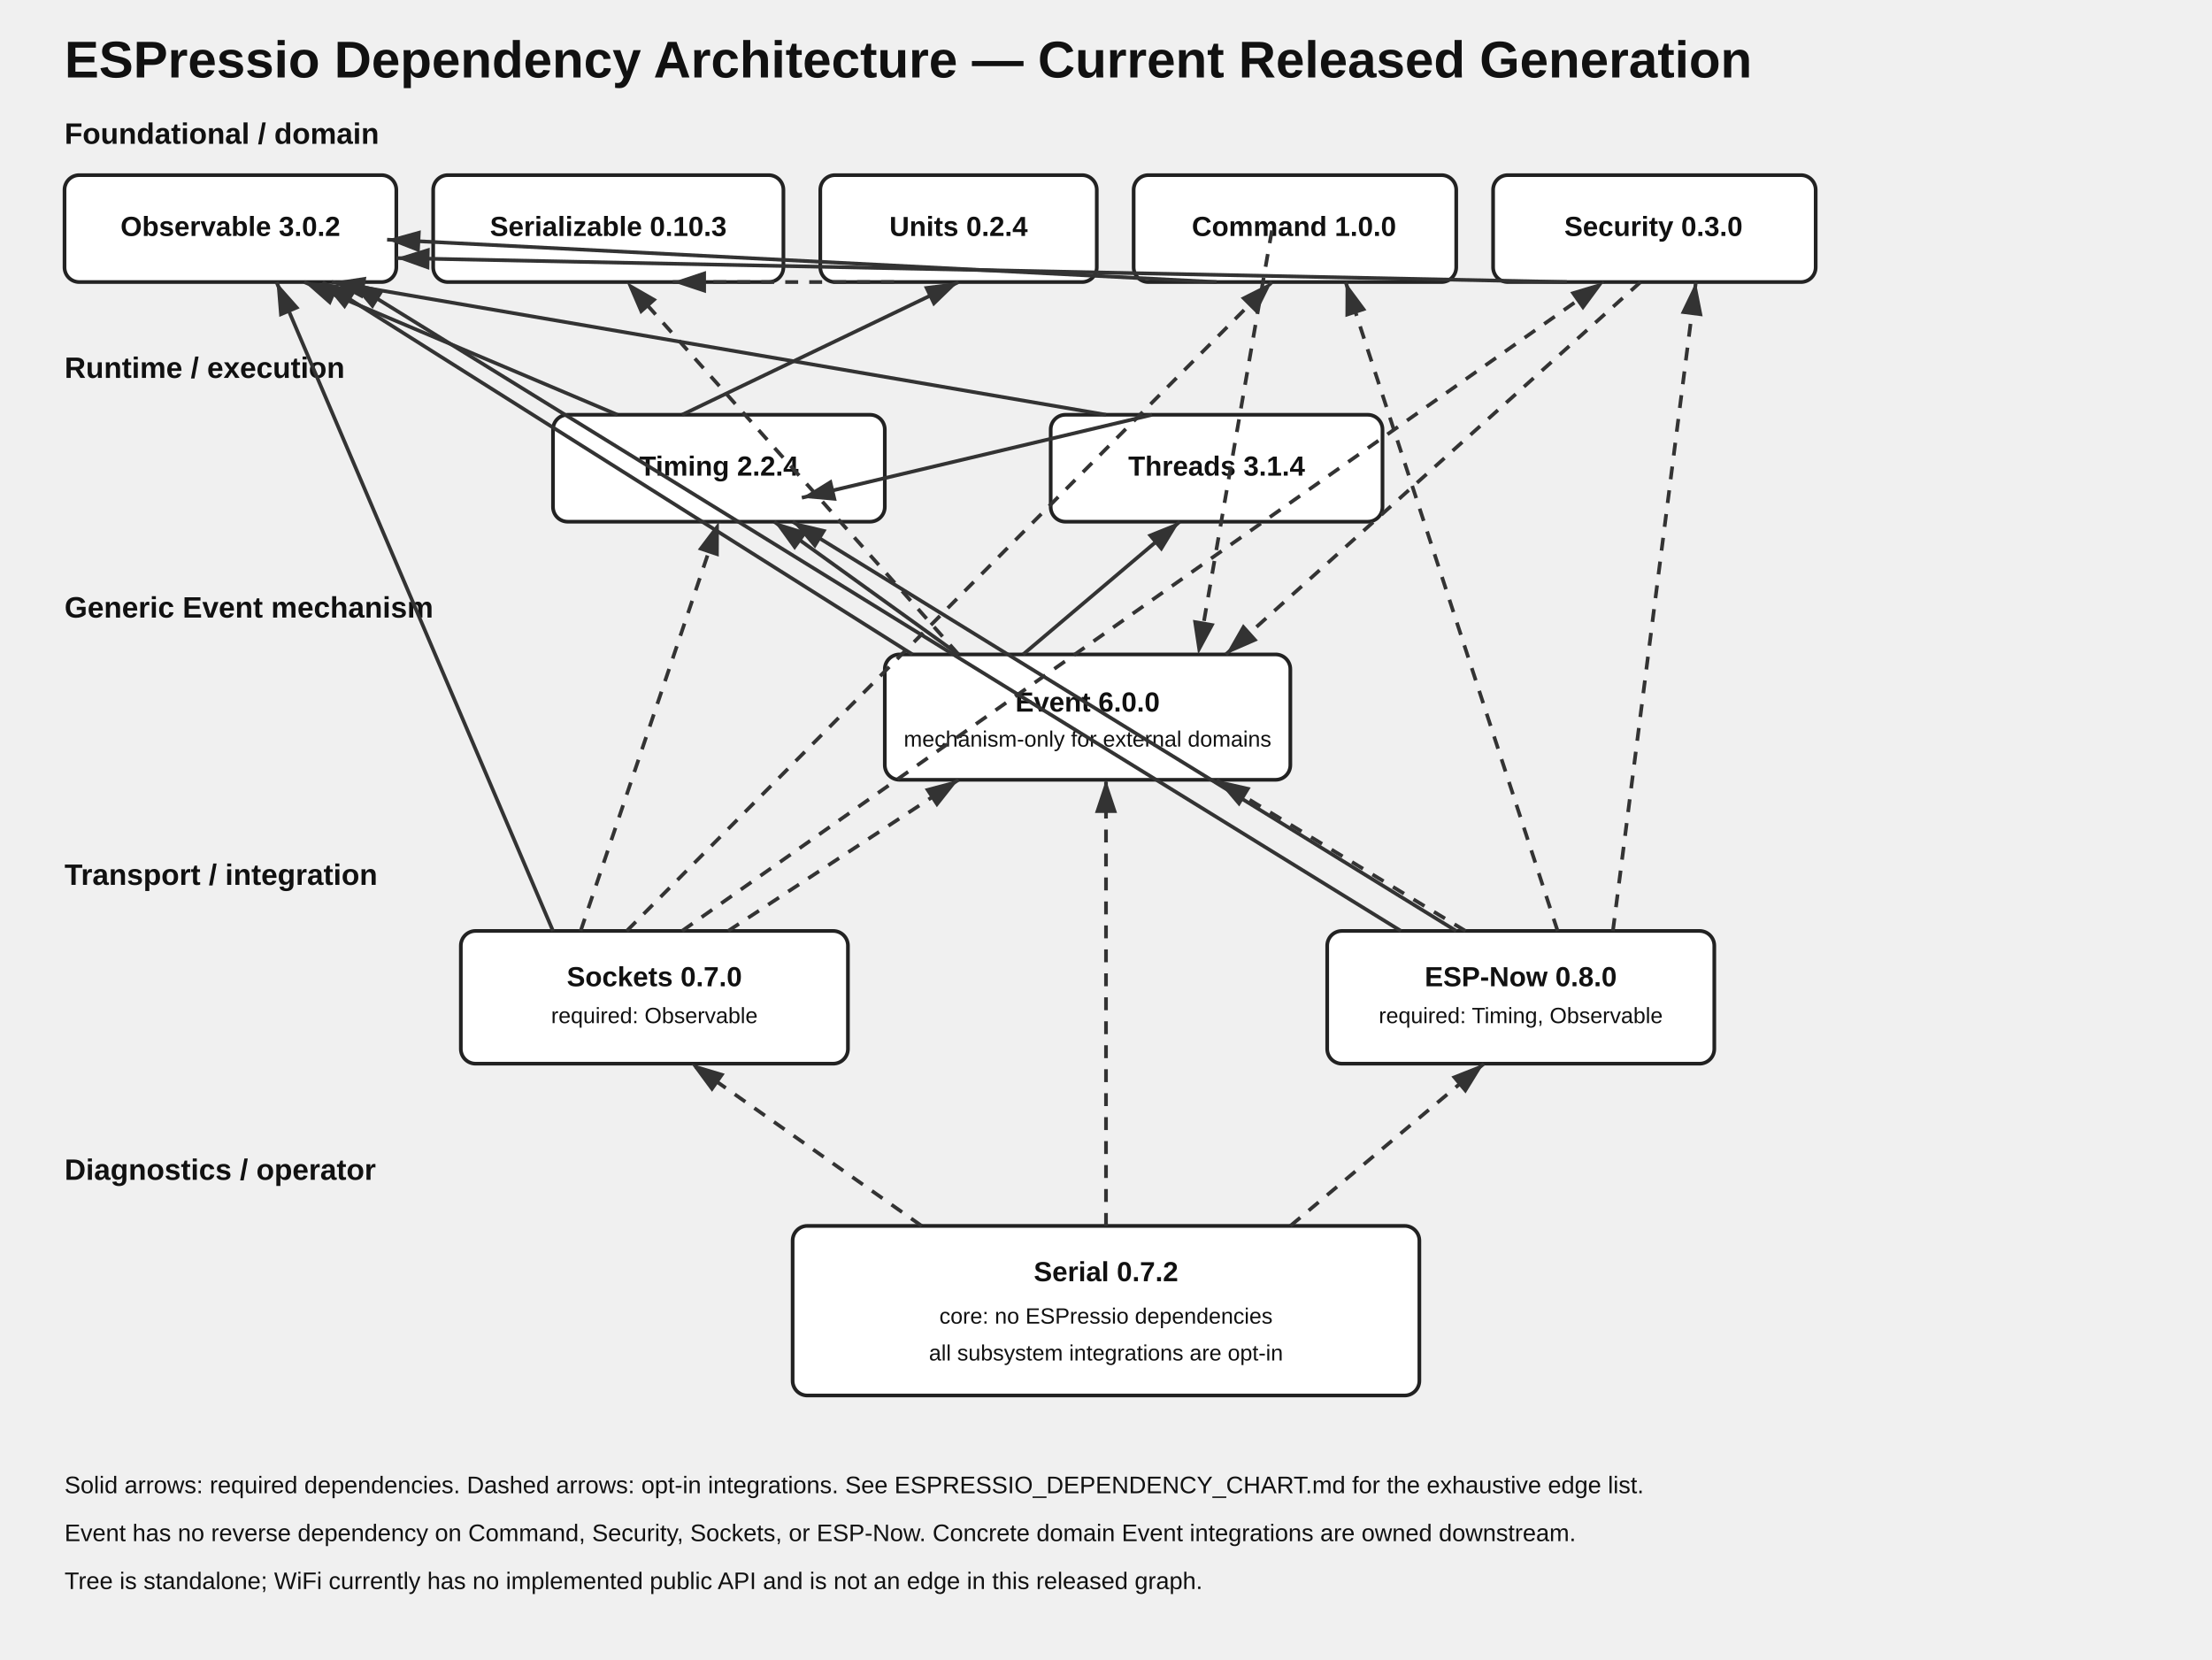
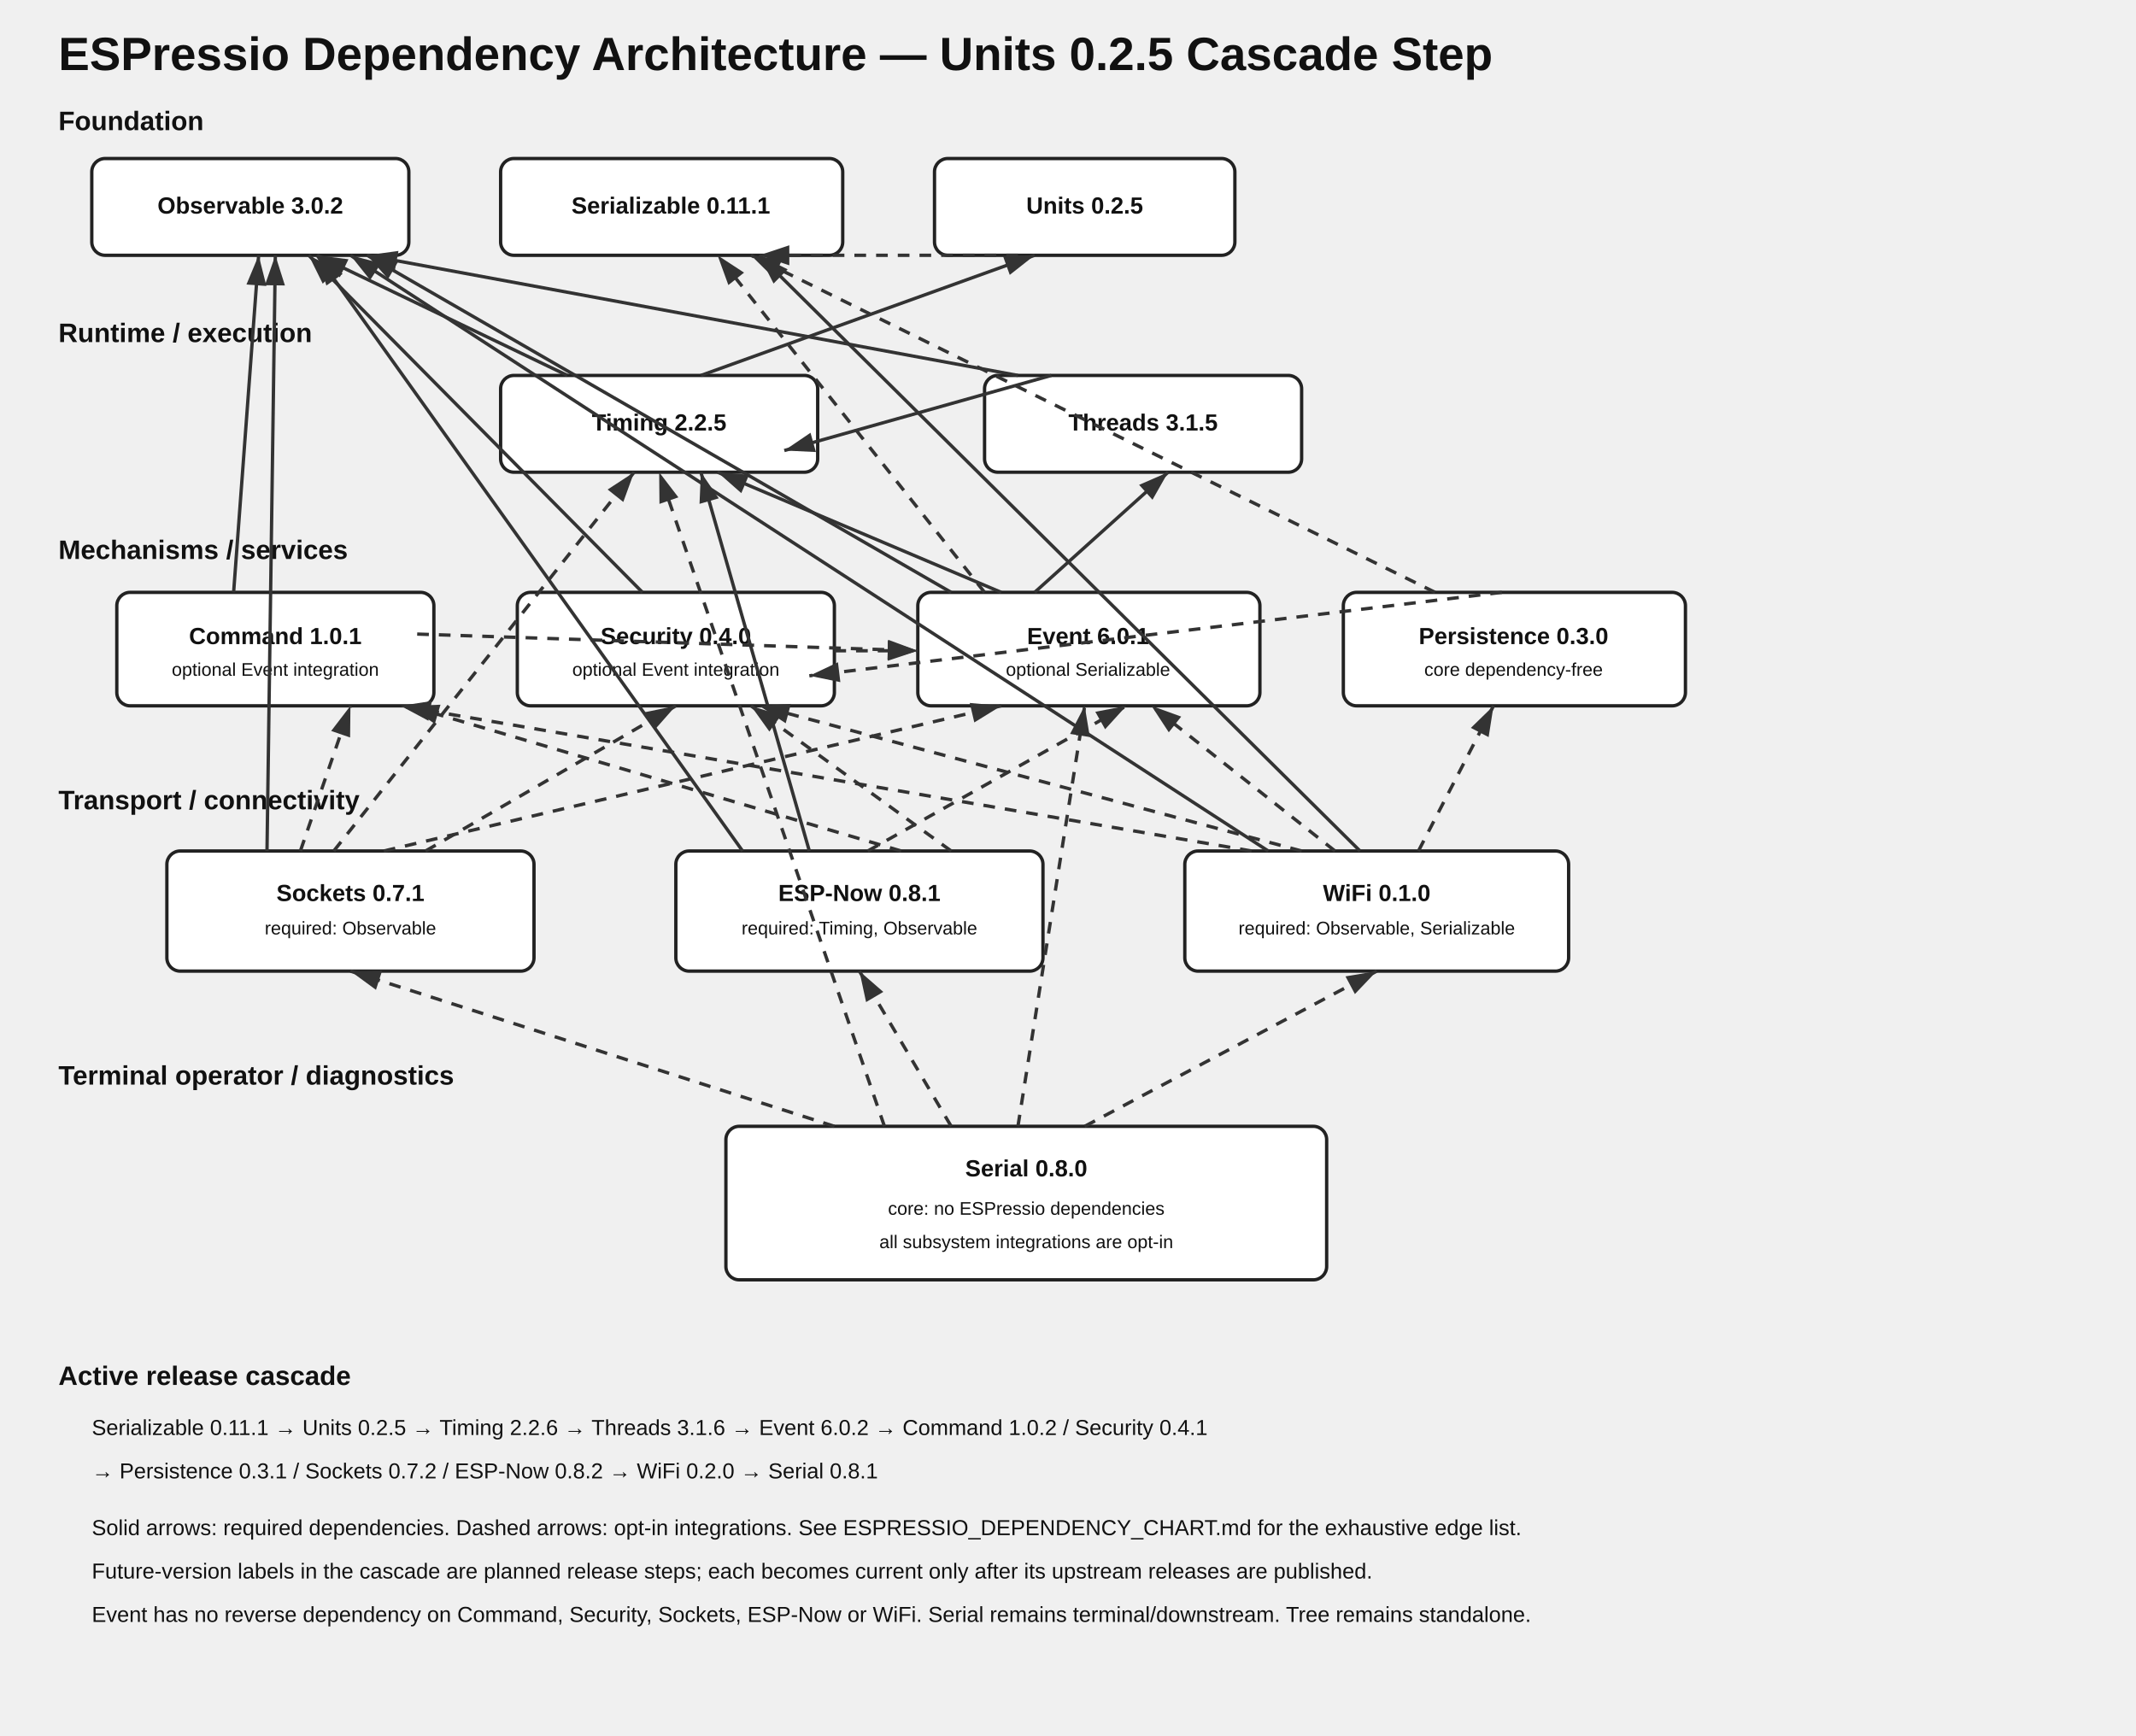
- <svg xmlns="http://www.w3.org/2000/svg" width="1200" height="900" viewBox="0 0 1200 900">
-   <style>text{font-family:Arial,sans-serif;fill:#111}.title{font-size:28px;font-weight:700}.section{font-size:16px;font-weight:700}.node{fill:#fff;stroke:#222;stroke-width:2}.label{font-size:15px;font-weight:600;text-anchor:middle}.small{font-size:12px;text-anchor:middle}.note{font-size:13px}.edge{stroke:#333;stroke-width:2;fill:none;marker-end:url(#arrow)}.optional{stroke-dasharray:7 6}</style>
+ <svg xmlns="http://www.w3.org/2000/svg" width="1280" height="1040" viewBox="0 0 1280 1040">
+   <style>
+     text{font-family:Arial,sans-serif;fill:#111}.title{font-size:28px;font-weight:700}.section{font-size:16px;font-weight:700}.node{fill:#fff;stroke:#222;stroke-width:2}.label{font-size:14px;font-weight:600;text-anchor:middle}.small{font-size:11px;text-anchor:middle}.note{font-size:13px}.edge{stroke:#333;stroke-width:2;fill:none;marker-end:url(#arrow)}.optional{stroke-dasharray:7 6}
+   </style>
  <defs>
    <marker id="arrow" markerWidth="10" markerHeight="10" refX="9" refY="3" orient="auto">
      <path d="M0,0 L0,6 L9,3 z" fill="#333" />
    </marker>
  </defs>
-   <text class="title" x="35" y="42">ESPressio Dependency Architecture — Current Released Generation</text>
-   <text class="section" x="35" y="78">Foundational / domain</text>
-   <rect class="node" x="35" y="95" width="180" height="58" rx="8" />
-   <text class="label" x="125" y="128">Observable 3.0.2</text>
-   <rect class="node" x="235" y="95" width="190" height="58" rx="8" />
-   <text class="label" x="330" y="128">Serializable 0.10.3</text>
-   <rect class="node" x="445" y="95" width="150" height="58" rx="8" />
-   <text class="label" x="520" y="128">Units 0.2.4</text>
-   <rect class="node" x="615" y="95" width="175" height="58" rx="8" />
-   <text class="label" x="702" y="128">Command 1.0.0</text>
-   <rect class="node" x="810" y="95" width="175" height="58" rx="8" />
-   <text class="label" x="897" y="128">Security 0.3.0</text>
-   <path class="edge optional" d="M485 153 L365 153" />
-   <path class="edge" d="M660 153 L210 130" />
-   <path class="edge" d="M850 153 L215 140" />
+   <text class="title" x="35" y="42">ESPressio Dependency Architecture — Units 0.2.5 Cascade Step</text>
+   <text class="section" x="35" y="78">Foundation</text>
+   <rect class="node" x="55" y="95" width="190" height="58" rx="8" />
+   <text class="label" x="150" y="128">Observable 3.0.2</text>
+   <rect class="node" x="300" y="95" width="205" height="58" rx="8" />
+   <text class="label" x="402" y="128">Serializable 0.11.1</text>
+   <rect class="node" x="560" y="95" width="180" height="58" rx="8" />
+   <text class="label" x="650" y="128">Units 0.2.5</text>
+   <path class="edge optional" d="M610 153 L455 153" />
  <text class="section" x="35" y="205">Runtime / execution</text>
-   <rect class="node" x="300" y="225" width="180" height="58" rx="8" />
-   <text class="label" x="390" y="258">Timing 2.2.4</text>
-   <rect class="node" x="570" y="225" width="180" height="58" rx="8" />
-   <text class="label" x="660" y="258">Threads 3.1.4</text>
-   <path class="edge" d="M370 225 L520 153" />
-   <path class="edge" d="M335 225 L165 153" />
-   <path class="edge" d="M625 225 L435 270" />
-   <path class="edge" d="M600 225 L180 153" />
-   <text class="section" x="35" y="335">Generic Event mechanism</text>
-   <rect class="node" x="480" y="355" width="220" height="68" rx="8" />
-   <text class="label" x="590" y="386">Event 6.0.0</text>
-   <text class="small" x="590" y="405">mechanism-only for external domains</text>
-   <path class="edge" d="M555 355 L640 283" />
-   <path class="edge" d="M520 355 L420 283" />
-   <path class="edge" d="M495 355 L175 153" />
-   <path class="edge optional" d="M520 355 L340 153" />
-   <path class="edge optional" d="M690 125 L650 355" />
-   <path class="edge optional" d="M890 153 L665 355" />
-   <text class="section" x="35" y="480">Transport / integration</text>
-   <rect class="node" x="250" y="505" width="210" height="72" rx="8" />
-   <text class="label" x="355" y="535">Sockets 0.7.0</text>
-   <text class="small" x="355" y="555">required: Observable</text>
-   <rect class="node" x="720" y="505" width="210" height="72" rx="8" />
-   <text class="label" x="825" y="535">ESP-Now 0.8.0</text>
-   <text class="small" x="825" y="555">required: Timing, Observable</text>
-   <path class="edge" d="M300 505 L150 153" />
-   <path class="edge optional" d="M395 505 L520 423" />
-   <path class="edge optional" d="M340 505 L690 153" />
-   <path class="edge optional" d="M370 505 L870 153" />
-   <path class="edge optional" d="M315 505 L390 283" />
-   <path class="edge" d="M790 505 L430 283" />
-   <path class="edge" d="M760 505 L190 153" />
-   <path class="edge optional" d="M795 505 L660 423" />
-   <path class="edge optional" d="M845 505 L730 153" />
-   <path class="edge optional" d="M875 505 L920 153" />
-   <text class="section" x="35" y="640">Diagnostics / operator</text>
-   <rect class="node" x="430" y="665" width="340" height="92" rx="8" />
-   <text class="label" x="600" y="695">Serial 0.7.2</text>
-   <text class="small" x="600" y="718">core: no ESPressio dependencies</text>
-   <text class="small" x="600" y="738">all subsystem integrations are opt-in</text>
-   <path class="edge optional" d="M500 665 L375 577" />
-   <path class="edge optional" d="M700 665 L805 577" />
-   <path class="edge optional" d="M600 665 L600 423" />
-   <text class="note" x="35" y="810">Solid arrows: required dependencies. Dashed arrows: opt-in integrations. See ESPRESSIO_DEPENDENCY_CHART.md for the exhaustive edge list.</text>
-   <text class="note" x="35" y="836">Event has no reverse dependency on Command, Security, Sockets, or ESP-Now. Concrete domain Event integrations are owned downstream.</text>
-   <text class="note" x="35" y="862">Tree is standalone; WiFi currently has no implemented public API and is not an edge in this released graph.</text>
+   <rect class="node" x="300" y="225" width="190" height="58" rx="8" />
+   <text class="label" x="395" y="258">Timing 2.2.5</text>
+   <rect class="node" x="590" y="225" width="190" height="58" rx="8" />
+   <text class="label" x="685" y="258">Threads 3.1.5</text>
+   <path class="edge" d="M420 225 L620 153" />
+   <path class="edge" d="M340 225 L190 153" />
+   <path class="edge" d="M630 225 L470 270" />
+   <path class="edge" d="M610 225 L220 153" />
+   <text class="section" x="35" y="335">Mechanisms / services</text>
+   <rect class="node" x="70" y="355" width="190" height="68" rx="8" />
+   <text class="label" x="165" y="386">Command 1.0.1</text>
+   <text class="small" x="165" y="405">optional Event integration</text>
+   <rect class="node" x="310" y="355" width="190" height="68" rx="8" />
+   <text class="label" x="405" y="386">Security 0.4.0</text>
+   <text class="small" x="405" y="405">optional Event integration</text>
+   <rect class="node" x="550" y="355" width="205" height="68" rx="8" />
+   <text class="label" x="652" y="386">Event 6.0.1</text>
+   <text class="small" x="652" y="405">optional Serializable</text>
+   <rect class="node" x="805" y="355" width="205" height="68" rx="8" />
+   <text class="label" x="907" y="386">Persistence 0.3.0</text>
+   <text class="small" x="907" y="405">core dependency-free</text>
+   <path class="edge" d="M140 355 L155 153" />
+   <path class="edge optional" d="M250 380 L550 390" />
+   <path class="edge" d="M385 355 L185 153" />
+   <path class="edge optional" d="M500 390 L550 390" />
+   <path class="edge" d="M620 355 L700 283" />
+   <path class="edge" d="M600 355 L430 283" />
+   <path class="edge" d="M570 355 L220 153" />
+   <path class="edge optional" d="M590 355 L430 153" />
+   <path class="edge optional" d="M860 355 L450 153" />
+   <path class="edge optional" d="M900 355 L485 405" />
+   <text class="section" x="35" y="485">Transport / connectivity</text>
+   <rect class="node" x="100" y="510" width="220" height="72" rx="8" />
+   <text class="label" x="210" y="540">Sockets 0.7.1</text>
+   <text class="small" x="210" y="560">required: Observable</text>
+   <rect class="node" x="405" y="510" width="220" height="72" rx="8" />
+   <text class="label" x="515" y="540">ESP-Now 0.8.1</text>
+   <text class="small" x="515" y="560">required: Timing, Observable</text>
+   <rect class="node" x="710" y="510" width="230" height="72" rx="8" />
+   <text class="label" x="825" y="540">WiFi 0.1.0</text>
+   <text class="small" x="825" y="560">required: Observable, Serializable</text>
+   <path class="edge" d="M160 510 L165 153" />
+   <path class="edge optional" d="M230 510 L600 423" />
+   <path class="edge optional" d="M180 510 L210 423" />
+   <path class="edge optional" d="M255 510 L405 423" />
+   <path class="edge optional" d="M200 510 L380 283" />
+   <path class="edge" d="M485 510 L420 283" />
+   <path class="edge" d="M445 510 L190 153" />
+   <path class="edge optional" d="M520 510 L675 423" />
+   <path class="edge optional" d="M540 510 L245 423" />
+   <path class="edge optional" d="M570 510 L450 423" />
+   <path class="edge" d="M760 510 L210 153" />
+   <path class="edge" d="M815 510 L455 153" />
+   <path class="edge optional" d="M850 510 L895 423" />
+   <path class="edge optional" d="M800 510 L690 423" />
+   <path class="edge optional" d="M750 510 L240 423" />
+   <path class="edge optional" d="M780 510 L455 423" />
+   <text class="section" x="35" y="650">Terminal operator / diagnostics</text>
+   <rect class="node" x="435" y="675" width="360" height="92" rx="8" />
+   <text class="label" x="615" y="705">Serial 0.8.0</text>
+   <text class="small" x="615" y="728">core: no ESPressio dependencies</text>
+   <text class="small" x="615" y="748">all subsystem integrations are opt-in</text>
+   <path class="edge optional" d="M500 675 L210 582" />
+   <path class="edge optional" d="M570 675 L515 582" />
+   <path class="edge optional" d="M650 675 L825 582" />
+   <path class="edge optional" d="M610 675 L650 423" />
+   <path class="edge optional" d="M530 675 L395 283" />
+   <text class="section" x="35" y="830">Active release cascade</text>
+   <text class="note" x="55" y="860">Serializable 0.11.1 → Units 0.2.5 → Timing 2.2.6 → Threads 3.1.6 → Event 6.0.2 → Command 1.0.2 / Security 0.4.1</text>
+   <text class="note" x="55" y="886">→ Persistence 0.3.1 / Sockets 0.7.2 / ESP-Now 0.8.2 → WiFi 0.2.0 → Serial 0.8.1</text>
+   <text class="note" x="55" y="920">Solid arrows: required dependencies. Dashed arrows: opt-in integrations. See ESPRESSIO_DEPENDENCY_CHART.md for the exhaustive edge list.</text>
+   <text class="note" x="55" y="946">Future-version labels in the cascade are planned release steps; each becomes current only after its upstream releases are published.</text>
+   <text class="note" x="55" y="972">Event has no reverse dependency on Command, Security, Sockets, ESP-Now or WiFi. Serial remains terminal/downstream. Tree remains standalone.</text>
</svg>
